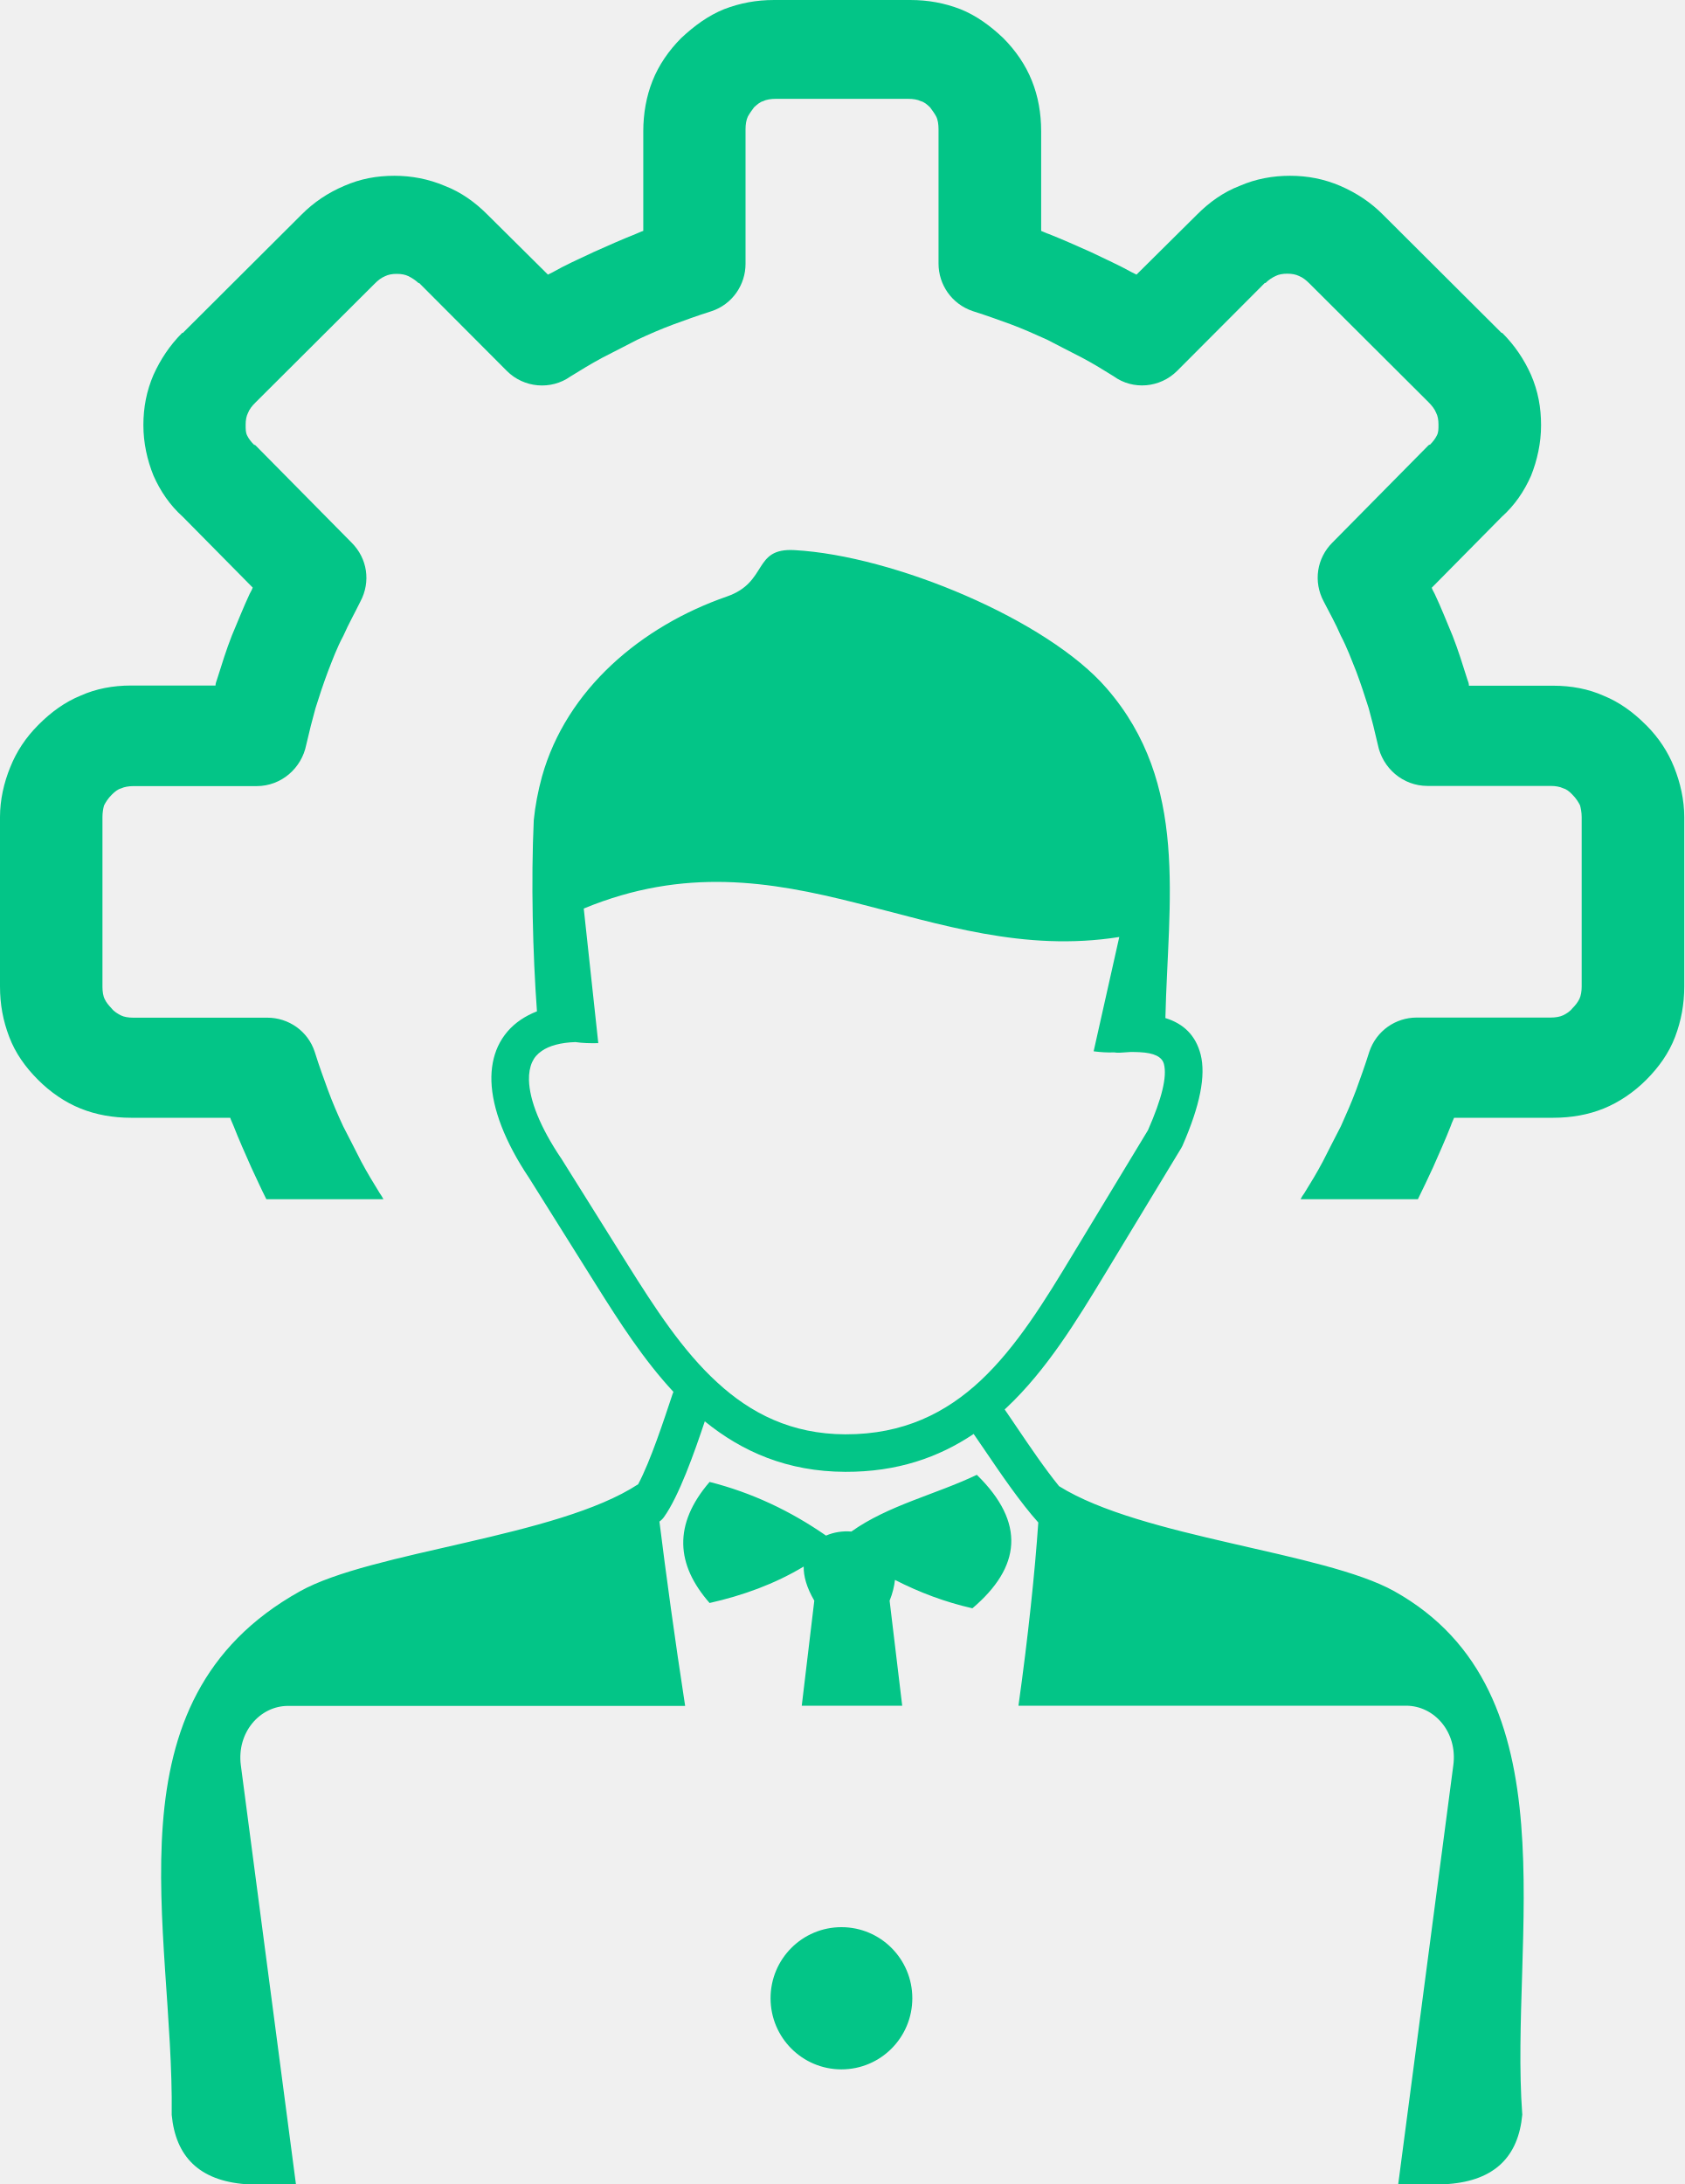
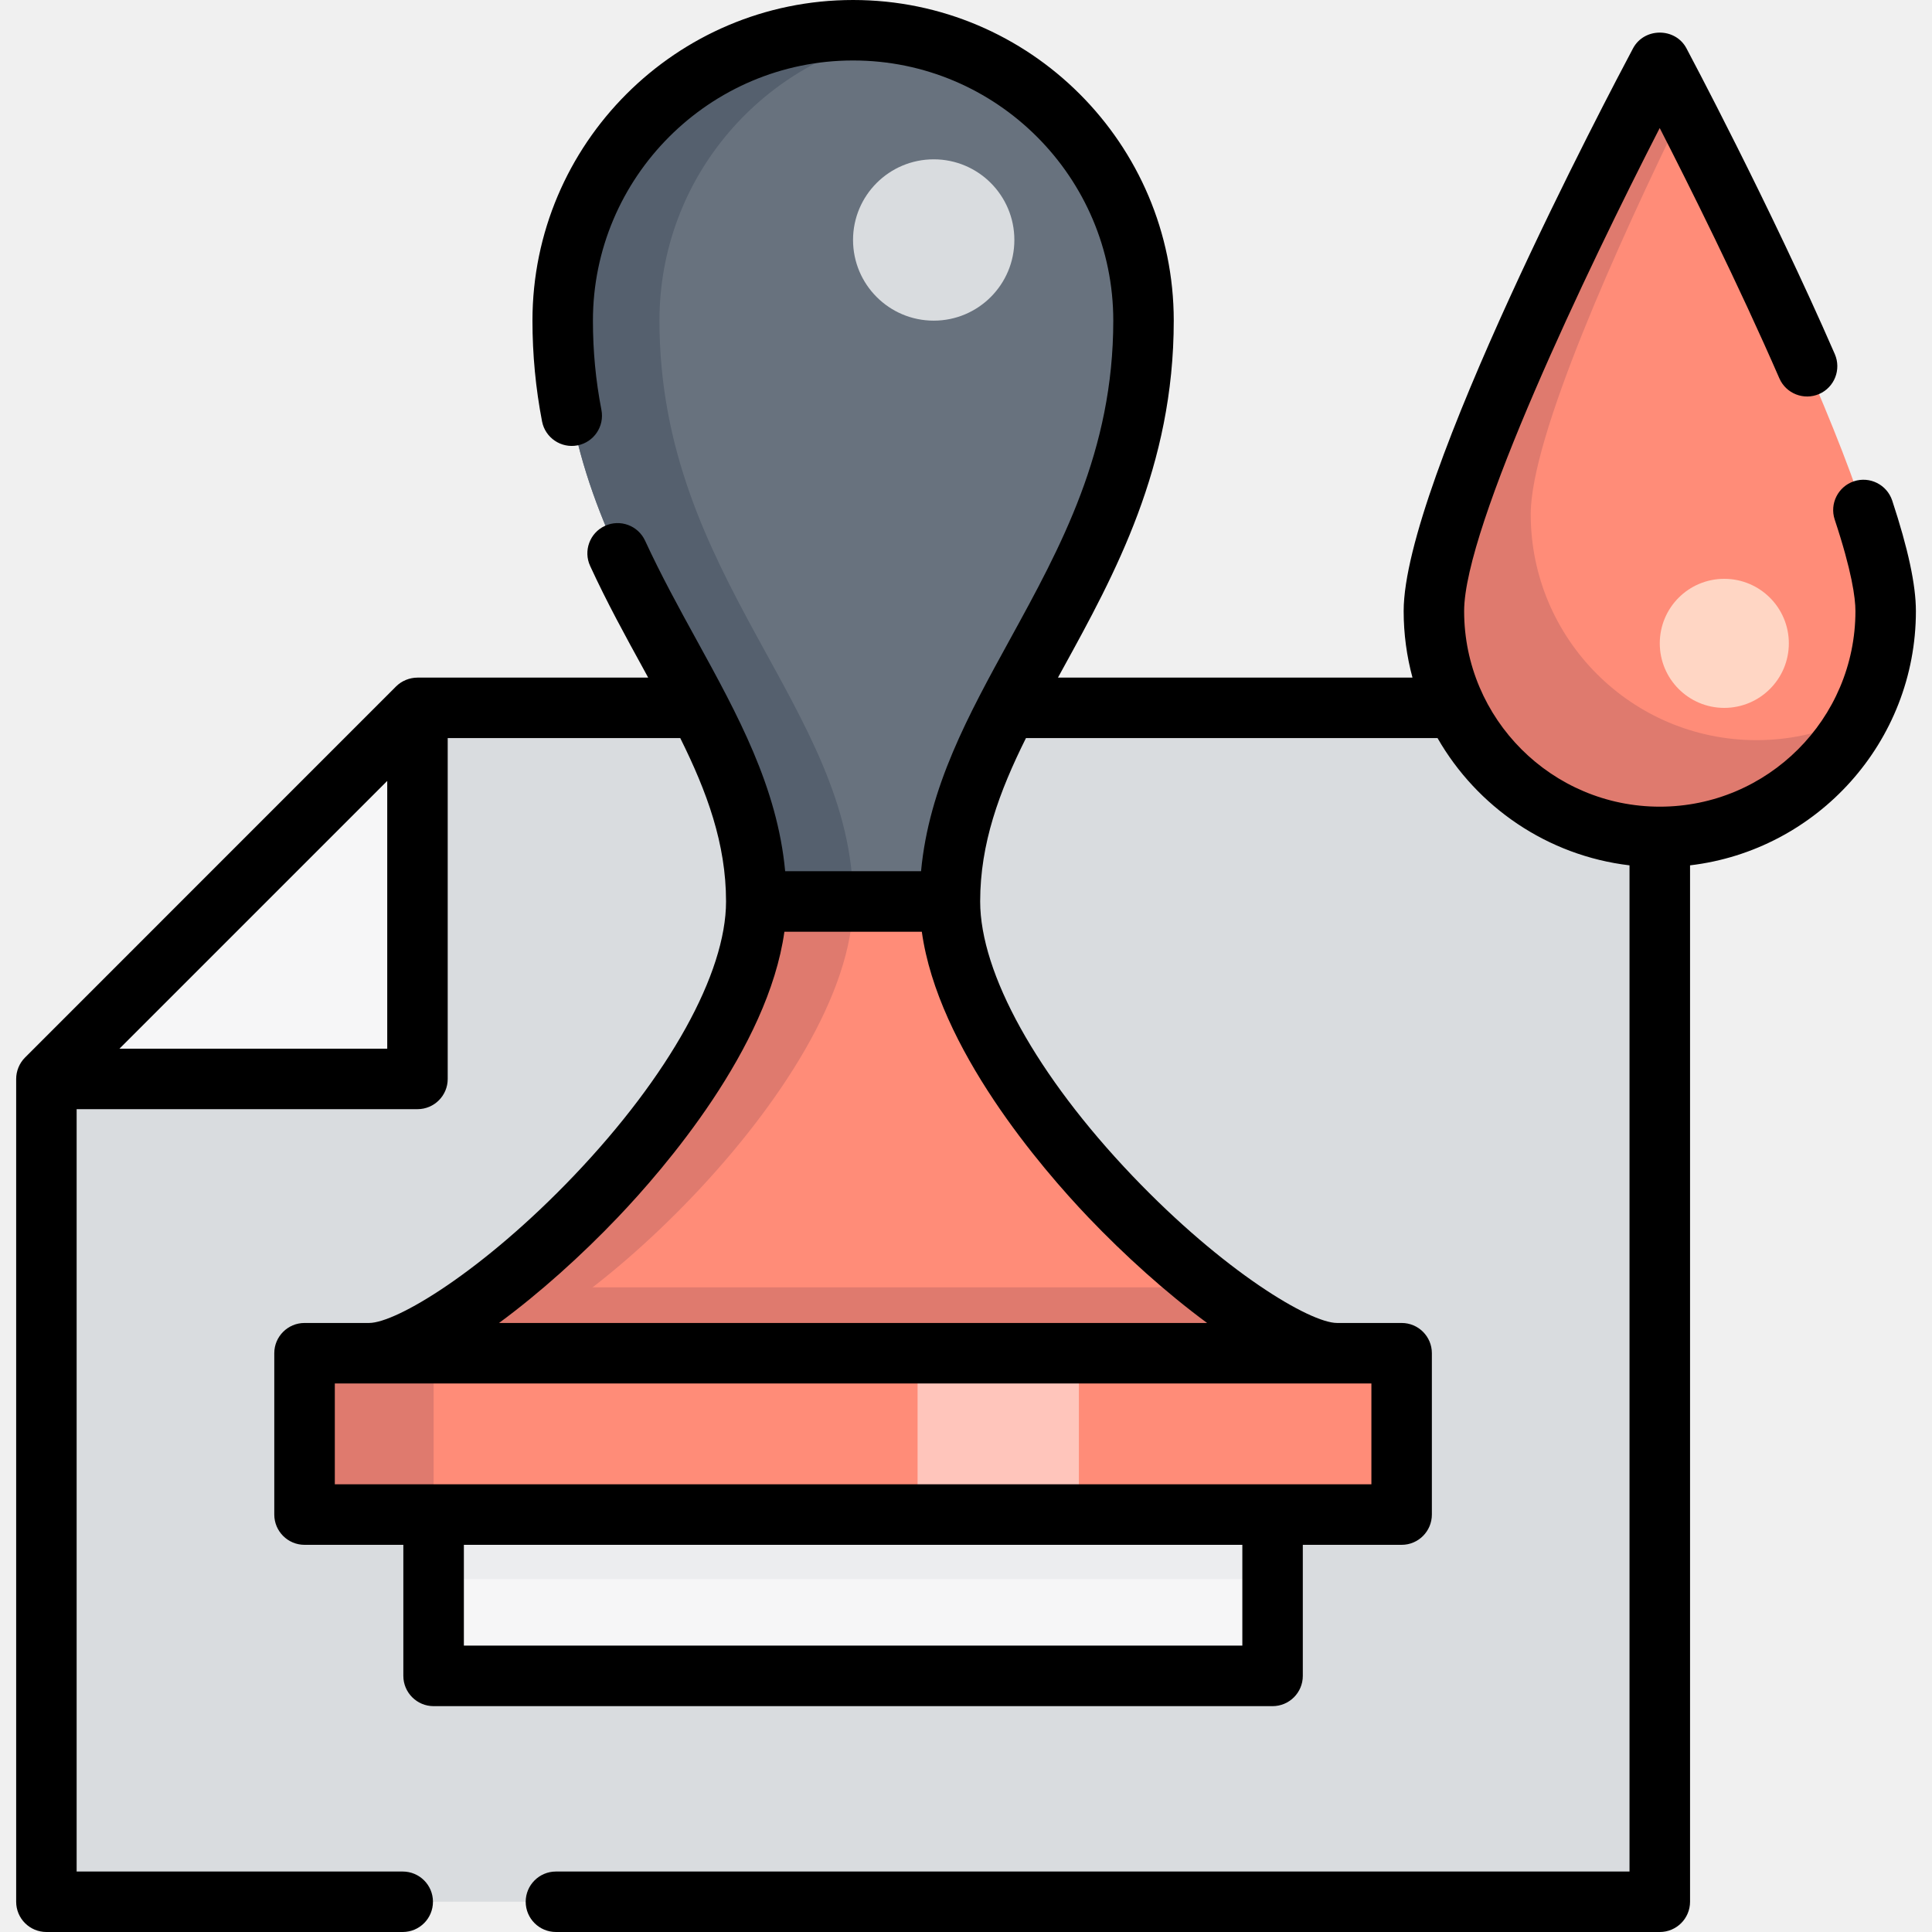
- <svg xmlns="http://www.w3.org/2000/svg" width="27" height="35" viewBox="0 0 27 35" fill="none">
-   <path fill-rule="evenodd" clip-rule="evenodd" d="M13.486 30.884C14.114 30.884 14.622 31.394 14.622 32.023C14.622 32.653 14.114 33.163 13.486 33.163C12.858 33.163 12.35 32.653 12.35 32.023C12.35 31.394 12.858 30.884 13.486 30.884ZM6.146 19.22C6.129 19.186 6.11 19.155 6.087 19.123C5.987 18.961 5.888 18.799 5.789 18.614C5.689 18.414 5.59 18.226 5.502 18.053C5.414 17.865 5.328 17.665 5.255 17.466C5.192 17.292 5.118 17.093 5.044 16.856C4.934 16.52 4.621 16.309 4.286 16.309H2.136C2.062 16.309 1.988 16.298 1.937 16.272C1.889 16.247 1.826 16.21 1.789 16.161C1.741 16.11 1.701 16.062 1.679 16.013C1.653 15.965 1.642 15.888 1.642 15.814V13.097C1.642 13.023 1.653 12.96 1.667 12.909C1.693 12.857 1.73 12.797 1.792 12.735C1.841 12.686 1.892 12.646 1.94 12.635C1.991 12.61 2.065 12.598 2.139 12.598H4.113C4.51 12.598 4.834 12.31 4.908 11.937C4.956 11.726 5.007 11.527 5.056 11.351C5.118 11.151 5.181 10.963 5.255 10.764C5.328 10.576 5.402 10.376 5.502 10.191C5.59 9.992 5.689 9.818 5.774 9.644C5.948 9.32 5.885 8.947 5.638 8.699L4.099 7.141C4.087 7.129 4.087 7.129 4.073 7.129C4.025 7.081 3.985 7.03 3.962 6.981C3.937 6.933 3.937 6.882 3.937 6.807C3.937 6.733 3.948 6.671 3.974 6.619C3.999 6.557 4.036 6.508 4.099 6.446L5.999 4.552C6.061 4.489 6.11 4.452 6.172 4.426C6.223 4.401 6.283 4.389 6.359 4.389C6.433 4.389 6.496 4.401 6.547 4.426C6.598 4.452 6.658 4.489 6.709 4.537H6.72L8.123 5.944C8.396 6.218 8.831 6.255 9.143 6.033C9.305 5.933 9.467 5.833 9.651 5.734C9.85 5.634 10.038 5.534 10.211 5.446C10.398 5.358 10.597 5.272 10.796 5.198C10.969 5.136 11.168 5.061 11.404 4.987C11.739 4.876 11.949 4.563 11.949 4.227V2.068C11.949 1.994 11.961 1.92 11.986 1.868C12.012 1.82 12.049 1.769 12.085 1.72C12.137 1.672 12.185 1.632 12.233 1.621C12.281 1.595 12.358 1.584 12.432 1.584H14.341H14.364H14.559C14.633 1.584 14.707 1.595 14.758 1.621C14.806 1.632 14.858 1.672 14.906 1.72C14.943 1.769 14.98 1.82 15.005 1.868C15.031 1.917 15.042 1.994 15.042 2.068V4.224C15.042 4.56 15.252 4.871 15.588 4.985C15.823 5.059 16.022 5.133 16.195 5.195C16.394 5.269 16.593 5.358 16.781 5.443C16.954 5.531 17.141 5.631 17.34 5.731C17.528 5.83 17.687 5.93 17.849 6.03C18.158 6.255 18.593 6.218 18.868 5.942L20.271 4.535H20.283C20.331 4.486 20.393 4.446 20.445 4.423C20.493 4.398 20.555 4.386 20.632 4.386C20.706 4.386 20.768 4.398 20.82 4.423C20.882 4.449 20.93 4.486 20.993 4.549L22.893 6.443C22.955 6.506 22.992 6.554 23.018 6.617C23.043 6.665 23.055 6.728 23.055 6.805C23.055 6.879 23.055 6.93 23.029 6.978C23.004 7.03 22.967 7.078 22.919 7.126C22.907 7.126 22.907 7.126 22.893 7.138L21.354 8.696C21.106 8.944 21.044 9.32 21.217 9.642C21.305 9.815 21.405 9.989 21.49 10.188C21.589 10.376 21.663 10.576 21.737 10.761C21.811 10.96 21.873 11.148 21.936 11.348C21.984 11.521 22.035 11.721 22.083 11.934C22.157 12.307 22.481 12.595 22.879 12.595H24.853C24.927 12.595 25 12.607 25.052 12.632C25.1 12.644 25.151 12.681 25.199 12.732C25.262 12.795 25.299 12.857 25.324 12.906C25.336 12.954 25.35 13.017 25.35 13.094V15.811C25.35 15.885 25.338 15.959 25.313 16.01C25.287 16.062 25.25 16.11 25.202 16.158C25.165 16.207 25.103 16.247 25.054 16.27C25.003 16.295 24.929 16.307 24.856 16.307H22.706C22.37 16.307 22.061 16.517 21.947 16.853C21.873 17.09 21.799 17.289 21.737 17.463C21.663 17.662 21.575 17.862 21.49 18.05C21.402 18.224 21.302 18.412 21.203 18.611C21.104 18.799 21.004 18.961 20.905 19.121C20.882 19.152 20.862 19.183 20.845 19.218H22.725C22.805 19.058 22.884 18.887 22.967 18.71C23.066 18.485 23.166 18.263 23.254 18.038C23.265 18.001 23.291 17.95 23.305 17.913H24.895C25.182 17.913 25.455 17.865 25.702 17.765C25.949 17.665 26.188 17.503 26.387 17.303C26.585 17.104 26.747 16.879 26.847 16.617C26.946 16.355 26.994 16.093 26.994 15.808V13.094C26.994 12.82 26.932 12.547 26.832 12.296C26.733 12.048 26.585 11.823 26.387 11.624L26.375 11.613C26.176 11.413 25.952 11.251 25.705 11.151C25.458 11.04 25.182 10.989 24.898 10.989H23.543C23.543 10.952 23.532 10.926 23.518 10.889C23.444 10.653 23.37 10.416 23.282 10.191C23.183 9.955 23.095 9.73 22.995 9.519C22.984 9.493 22.958 9.456 22.947 9.419L24.066 8.286C24.276 8.098 24.427 7.876 24.538 7.625C24.637 7.377 24.699 7.101 24.699 6.816C24.699 6.528 24.651 6.269 24.538 6.007C24.427 5.759 24.276 5.534 24.077 5.335H24.066L22.166 3.441C21.967 3.241 21.743 3.093 21.481 2.979C21.22 2.868 20.959 2.817 20.675 2.817C20.402 2.817 20.129 2.865 19.868 2.979C19.607 3.079 19.382 3.241 19.183 3.441L18.215 4.401L18.141 4.364C17.942 4.253 17.718 4.153 17.482 4.039C17.258 3.939 17.036 3.84 16.812 3.751C16.775 3.74 16.724 3.714 16.687 3.7V2.105C16.687 1.817 16.639 1.544 16.539 1.296C16.44 1.045 16.278 0.809 16.079 0.61C15.869 0.41 15.644 0.248 15.395 0.148C15.136 0.048 14.875 0 14.588 0H13.608H13.389H12.409C12.122 0 11.864 0.048 11.603 0.148C11.356 0.248 11.131 0.41 10.918 0.61C10.719 0.809 10.557 1.045 10.458 1.296C10.359 1.544 10.31 1.82 10.31 2.105V3.7C10.273 3.711 10.222 3.737 10.185 3.751C9.961 3.84 9.739 3.939 9.515 4.039C9.279 4.15 9.055 4.25 8.856 4.364L8.782 4.401L7.814 3.441C7.615 3.241 7.39 3.079 7.129 2.979C6.868 2.868 6.595 2.817 6.323 2.817C6.036 2.817 5.777 2.865 5.516 2.979C5.255 3.09 5.03 3.241 4.831 3.441L2.931 5.335H2.92C2.721 5.534 2.573 5.759 2.46 6.007C2.349 6.266 2.298 6.528 2.298 6.813C2.298 7.101 2.36 7.374 2.46 7.622C2.57 7.87 2.721 8.095 2.931 8.283L4.05 9.416C4.039 9.454 4.013 9.491 4.002 9.516C3.903 9.727 3.815 9.952 3.715 10.188C3.627 10.413 3.553 10.65 3.479 10.886C3.468 10.923 3.454 10.949 3.454 10.986H2.099C1.812 10.986 1.539 11.037 1.292 11.148C1.045 11.248 0.821 11.41 0.622 11.61L0.611 11.621C0.412 11.82 0.264 12.046 0.165 12.293C0.062 12.544 0 12.82 0 13.094V15.808C0 16.096 0.048 16.355 0.148 16.617C0.247 16.879 0.409 17.104 0.608 17.303C0.807 17.503 1.042 17.665 1.292 17.765C1.539 17.865 1.815 17.913 2.099 17.913H3.69C3.701 17.95 3.726 18.001 3.741 18.038C3.829 18.263 3.928 18.485 4.028 18.71C4.113 18.89 4.189 19.061 4.269 19.218H6.146V19.22ZM9.222 16.7C8.987 16.708 8.805 16.757 8.683 16.842C8.612 16.89 8.561 16.95 8.529 17.021C8.493 17.101 8.475 17.198 8.478 17.309C8.487 17.634 8.657 18.061 8.987 18.554L8.992 18.56L10.06 20.266C10.489 20.949 10.938 21.647 11.498 22.157C12.034 22.65 12.685 22.983 13.548 22.986C14.48 22.989 15.164 22.641 15.718 22.123C16.295 21.582 16.749 20.841 17.195 20.101L18.399 18.112C18.624 17.6 18.706 17.255 18.655 17.053C18.624 16.933 18.493 16.873 18.266 16.862C18.218 16.859 18.169 16.859 18.118 16.859C18.064 16.862 18.008 16.865 17.951 16.87C17.919 16.873 17.888 16.87 17.857 16.865C17.749 16.87 17.638 16.862 17.528 16.848L17.939 15.016C14.88 15.501 12.591 13.222 9.356 14.56L9.589 16.717C9.461 16.72 9.336 16.717 9.222 16.7ZM18.678 16.315C18.973 16.406 19.164 16.594 19.243 16.899C19.328 17.238 19.235 17.714 18.951 18.363C18.945 18.374 18.939 18.386 18.933 18.397L17.715 20.408C17.246 21.183 16.769 21.96 16.133 22.559L16.102 22.587C16.161 22.675 16.23 22.772 16.298 22.875C16.508 23.185 16.749 23.541 16.974 23.817C18.297 24.644 21.209 24.866 22.348 25.501C25.245 27.122 24.188 31.058 24.398 33.889C24.336 34.559 23.958 34.943 23.214 35H22.41L23.293 28.287C23.362 27.762 22.992 27.335 22.535 27.335H16.323C16.477 26.239 16.587 25.19 16.641 24.399C16.352 24.077 16.042 23.621 15.775 23.228C15.715 23.142 15.659 23.057 15.605 22.98C15.045 23.356 14.38 23.59 13.548 23.587C12.62 23.584 11.895 23.265 11.296 22.778C11.128 23.282 10.881 23.977 10.643 24.31C10.623 24.339 10.597 24.364 10.569 24.384C10.671 25.202 10.813 26.25 10.981 27.338H4.618C4.164 27.338 3.792 27.765 3.86 28.289L4.743 35.003H3.937C3.193 34.946 2.815 34.561 2.752 33.892C2.789 30.893 1.653 27.264 4.803 25.504C5.956 24.857 8.93 24.638 10.228 23.786C10.427 23.413 10.646 22.741 10.779 22.342C10.793 22.297 10.771 22.371 10.793 22.305C10.316 21.792 9.927 21.186 9.552 20.588L8.484 18.884C8.092 18.3 7.89 17.765 7.876 17.326C7.87 17.121 7.905 16.933 7.981 16.768C8.061 16.597 8.183 16.452 8.348 16.341C8.424 16.29 8.512 16.244 8.606 16.207C8.538 15.281 8.51 14.116 8.555 13.142C8.578 12.911 8.623 12.678 8.686 12.447C9.078 11.046 10.279 10.035 11.651 9.559C12.316 9.328 12.06 8.778 12.733 8.816C14.329 8.904 16.789 9.935 17.735 11.029C19.064 12.558 18.721 14.444 18.678 16.315ZM11.373 25.689C10.833 25.074 10.787 24.43 11.373 23.749C12.049 23.92 12.668 24.213 13.239 24.609C13.361 24.555 13.506 24.532 13.645 24.544C14.239 24.122 14.994 23.951 15.656 23.635C16.445 24.407 16.36 25.116 15.585 25.774C15.15 25.675 14.738 25.521 14.344 25.319C14.332 25.421 14.307 25.532 14.258 25.652L14.46 27.335H12.85L13.051 25.652C12.926 25.438 12.878 25.256 12.881 25.105C12.412 25.387 11.904 25.569 11.373 25.689Z" fill="#03C587" />
+ <svg xmlns="http://www.w3.org/2000/svg" width="30" height="30" viewBox="0 0 30 30" fill="none">
+   <g clip-path="url(#clip0_1167_2)">
+     <path d="M6.483 10.992L0.721 16.754V29.53H25.773V10.992H6.483Z" fill="#D9DCDF" />
+     <path d="M6.483 16.754V10.992L0.721 16.754H6.483Z" fill="#F6F6F7" />
+     <path d="M21.764 21.013H4.729V23.518H21.764V21.013Z" fill="#FF8C78" />
+     <path d="M19.76 23.518H6.732V26.023H19.76V23.518Z" fill="#F6F6F7" />
+     <path d="M14.75 13.998C14.75 10.992 17.756 8.988 17.756 4.979C17.756 2.489 15.737 0.47 13.247 0.47C10.756 0.47 8.737 2.489 8.737 4.979C8.737 8.987 11.744 10.992 11.744 13.998H14.75Z" fill="#68727E" />
+     <path d="M14.749 13.998H11.743C11.743 16.858 7.108 21.012 5.73 21.012C7.902 21.012 13.246 21.012 13.246 21.012C15.417 21.012 18.591 21.012 20.762 21.012C19.384 21.012 14.749 16.858 14.749 13.998Z" fill="#FF8C78" />
+     <path d="M7.699 19.99C6.888 20.618 6.155 21.013 5.73 21.013C7.902 21.013 13.246 21.013 13.246 21.013C15.417 21.013 18.591 21.013 20.762 21.013C20.337 21.013 19.604 20.618 18.793 19.99H7.699Z" fill="#DF7A6E" />
+     <path d="M13.998 0.533C13.754 0.492 13.503 0.47 13.247 0.47C10.756 0.47 8.737 2.489 8.737 4.979C8.737 8.987 11.744 10.992 11.744 13.998H13.247C13.247 10.992 10.24 8.988 10.24 4.979C10.24 2.745 11.866 0.891 13.998 0.533Z" fill="#55606E" />
+     <path d="M13.246 13.998H11.743C11.743 16.858 7.108 21.012 5.73 21.012C6.138 21.012 6.658 21.012 7.234 21.012C8.611 21.012 13.246 16.858 13.246 13.998Z" fill="#DF7A6E" />
+     <path d="M22.266 9.488C22.266 7.551 25.773 0.971 25.773 0.971C25.773 0.971 29.28 7.551 29.28 9.488C29.28 11.425 27.71 12.996 25.773 12.996C23.836 12.996 22.266 11.425 22.266 9.488Z" fill="#FF8C78" />
+     <path d="M27.276 11.493C25.339 11.493 23.769 9.922 23.769 7.985C23.769 6.782 25.122 3.787 26.148 1.69C25.917 1.242 25.773 0.971 25.773 0.971C25.773 0.971 22.266 7.552 22.266 9.489C22.266 11.426 23.836 12.996 25.773 12.996C27.129 12.996 28.304 12.226 28.888 11.1C28.405 11.351 27.857 11.493 27.276 11.493Z" fill="#DF7A6E" />
+     <path d="M26.774 10.992C27.328 10.992 27.777 10.543 27.777 9.99C27.777 9.436 27.328 8.988 26.774 8.988C26.221 8.988 25.773 9.436 25.773 9.99C25.773 10.543 26.221 10.992 26.774 10.992Z" fill="#FFD6C4" />
+     <path d="M14.499 4.979C15.191 4.979 15.751 4.418 15.751 3.726C15.751 3.035 15.191 2.474 14.499 2.474C13.807 2.474 13.246 3.035 13.246 3.726C13.246 4.418 13.807 4.979 14.499 4.979Z" fill="#D9DCDF" />
+     <path d="M6.733 21.013H4.729V23.518H6.733V21.013Z" fill="#DF7A6E" />
+     <path d="M16.753 21.013H14.248V23.518H16.753V21.013Z" fill="#FFC5BB" />
+     <path d="M19.76 23.518H6.732V24.52H19.76V23.518Z" fill="#ECEDEF" />
+     <path d="M29.75 9.489C29.75 9.083 29.629 8.521 29.382 7.772C29.3 7.526 29.035 7.392 28.788 7.473C28.542 7.555 28.408 7.821 28.489 8.067C28.755 8.869 28.811 9.283 28.811 9.489C28.811 11.164 27.448 12.526 25.773 12.526C24.098 12.526 22.735 11.164 22.735 9.489C22.735 8.18 24.653 4.169 25.772 1.988C26.229 2.881 26.987 4.399 27.63 5.875C27.733 6.112 28.01 6.221 28.248 6.118C28.486 6.014 28.594 5.737 28.491 5.499C27.483 3.185 26.2 0.774 26.187 0.75C26.014 0.425 25.532 0.425 25.358 0.75C24.994 1.434 21.796 7.492 21.796 9.489C21.796 9.846 21.844 10.192 21.933 10.522H16.428C16.453 10.477 16.478 10.431 16.503 10.385C17.311 8.915 18.226 7.248 18.226 4.979C18.226 2.234 15.992 0 13.247 0C10.501 0 8.268 2.234 8.268 4.979C8.268 5.505 8.318 6.032 8.417 6.544C8.466 6.798 8.713 6.965 8.967 6.916C9.222 6.867 9.388 6.62 9.339 6.366C9.25 5.906 9.207 5.452 9.207 4.979C9.207 2.752 11.019 0.939 13.247 0.939C15.474 0.939 17.287 2.752 17.287 4.979C17.287 7.007 16.47 8.494 15.68 9.933C15.036 11.106 14.424 12.221 14.302 13.528H12.192C12.07 12.221 11.458 11.106 10.814 9.933C10.543 9.44 10.263 8.929 10.017 8.396C9.908 8.16 9.629 8.057 9.393 8.166C9.158 8.274 9.055 8.554 9.164 8.789C9.423 9.352 9.712 9.878 9.991 10.386C10.016 10.431 10.04 10.477 10.065 10.522H6.483C6.36 10.522 6.237 10.572 6.15 10.659L0.388 16.422C0.301 16.509 0.251 16.631 0.251 16.754V29.53C0.251 29.79 0.461 30 0.721 30H6.253C6.513 30 6.723 29.79 6.723 29.53C6.723 29.271 6.513 29.061 6.253 29.061H1.19V17.223H6.483C6.742 17.223 6.952 17.013 6.952 16.754V11.461H10.563C10.978 12.296 11.274 13.1 11.274 13.998C11.274 15.113 10.392 16.703 8.914 18.254C7.49 19.747 6.151 20.543 5.731 20.543H4.729C4.47 20.543 4.259 20.753 4.259 21.012V23.518C4.259 23.777 4.469 23.988 4.729 23.988H6.263V26.023C6.263 26.282 6.474 26.493 6.733 26.493H19.76C20.02 26.493 20.23 26.282 20.23 26.023V23.988H21.765C22.024 23.988 22.234 23.777 22.234 23.518V21.012C22.234 20.753 22.024 20.543 21.765 20.543H20.762C20.343 20.543 19.003 19.747 17.58 18.254C16.102 16.703 15.22 15.113 15.22 13.998C15.22 13.1 15.515 12.296 15.931 11.461H22.322C22.934 12.529 24.027 13.286 25.303 13.437V29.061H8.633C8.374 29.061 8.163 29.271 8.163 29.53C8.163 29.79 8.373 30 8.633 30H25.773C26.032 30 26.243 29.79 26.243 29.53V13.437C28.215 13.204 29.75 11.523 29.75 9.489ZM6.013 16.284H1.855L6.013 12.126V16.284ZM19.291 25.553H7.203V23.988H19.291V25.553ZM21.295 23.048H5.199V21.482H21.295V23.048ZM16.899 18.902C17.458 19.488 18.109 20.076 18.744 20.543H7.749C8.384 20.076 9.036 19.488 9.594 18.902C10.319 18.142 11.927 16.277 12.18 14.468H14.314C14.566 16.277 16.175 18.142 16.899 18.902Z" fill="black" />
+   </g>
+   <defs>
+     <clipPath id="clip0_1167_2">
+       <rect width="30" height="30" fill="white" />
+     </clipPath>
+   </defs>
</svg>
